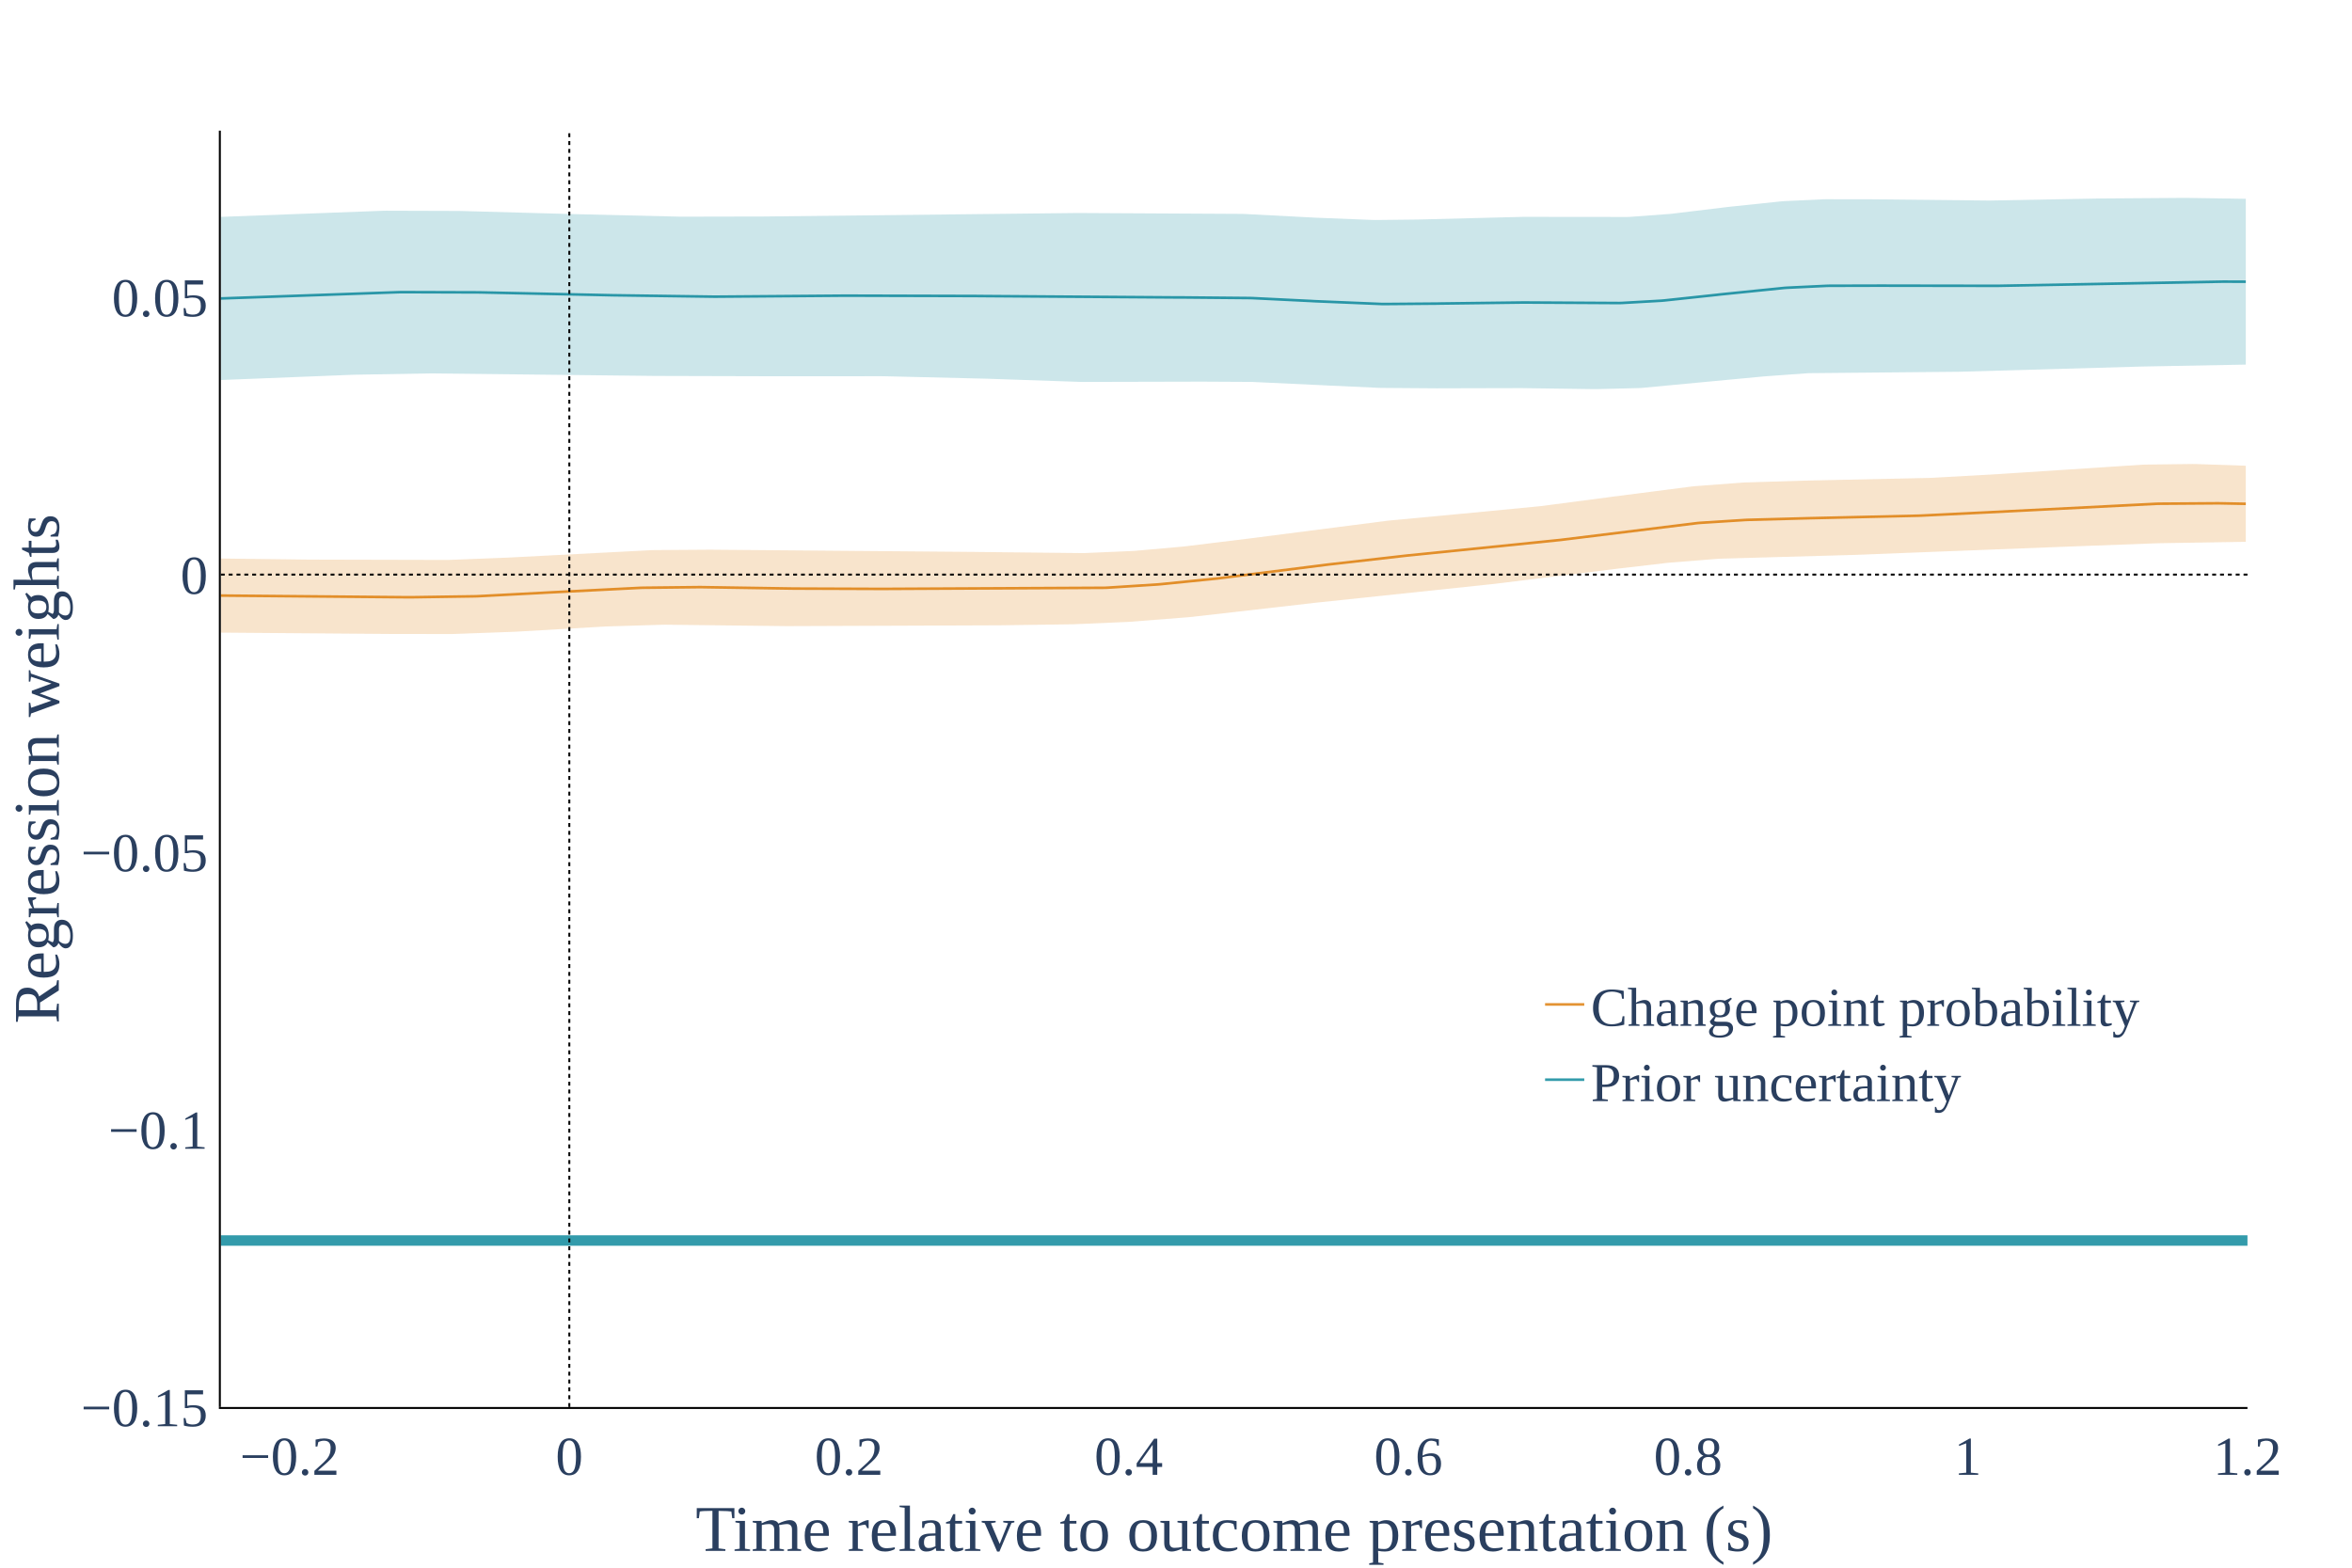
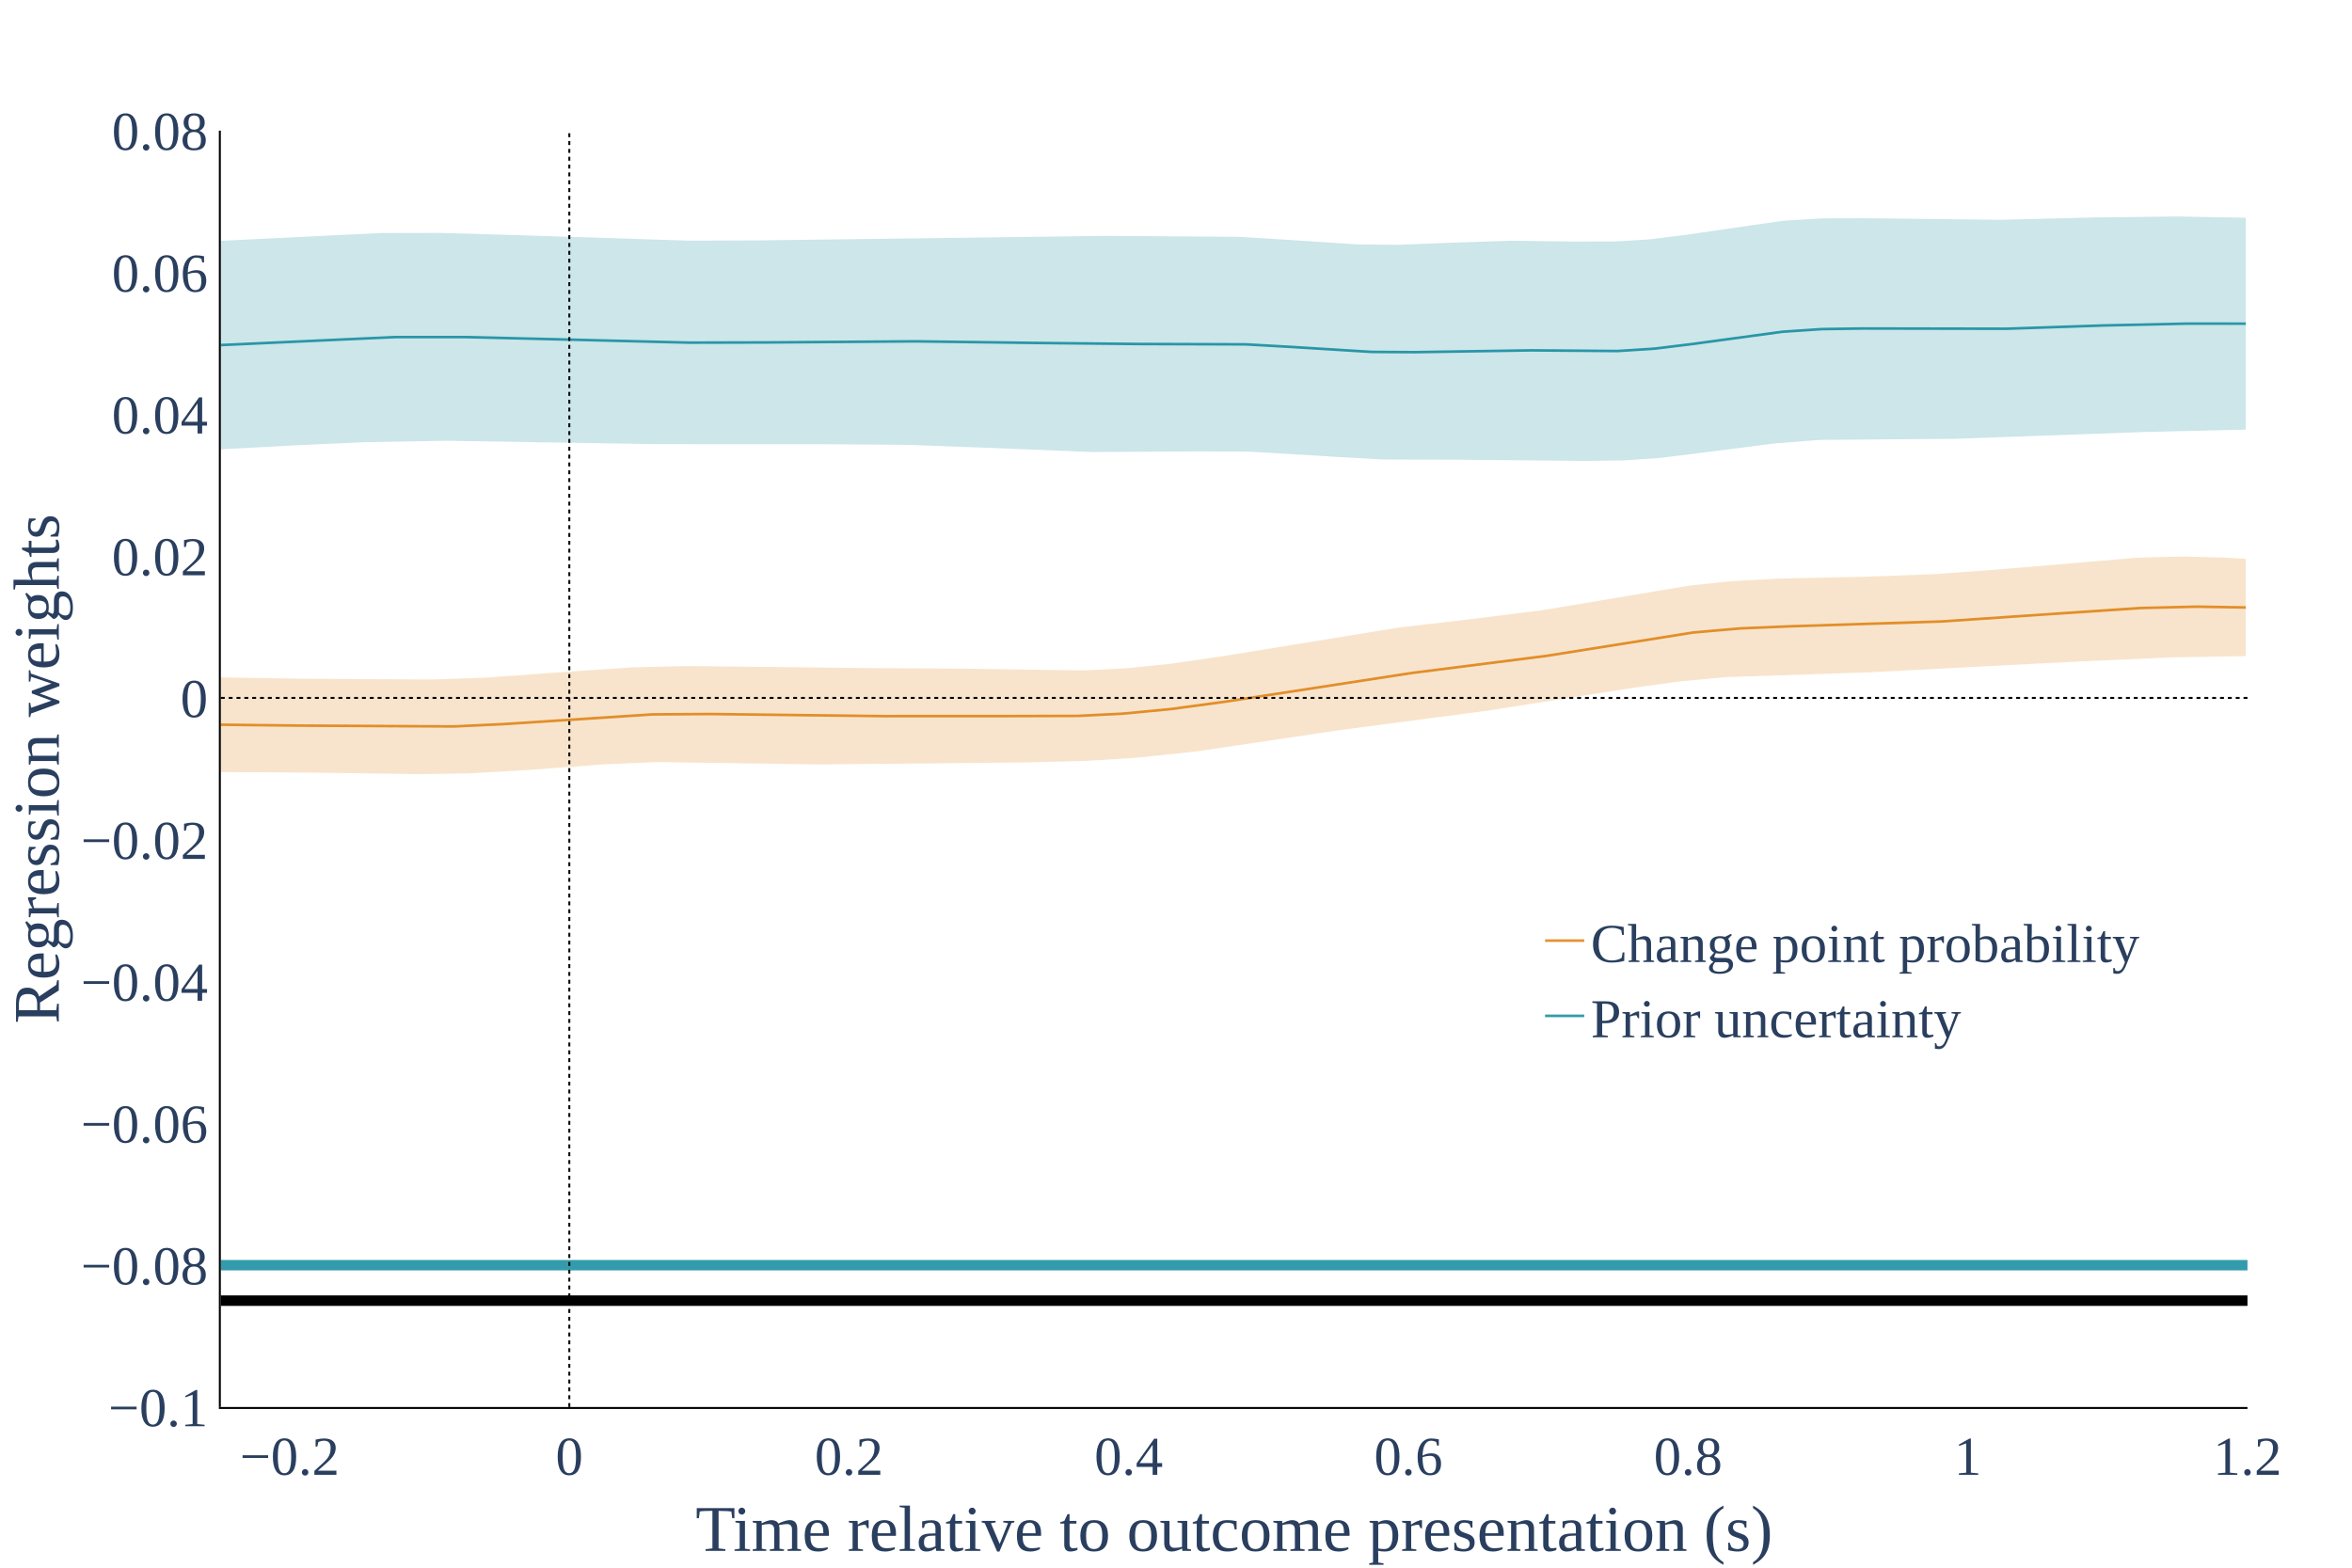
<svg xmlns="http://www.w3.org/2000/svg" class="main-svg" width="1800" height="1200" style="" viewBox="0 0 1800 1200">
  <rect x="0" y="0" width="1800" height="1200" style="fill: rgb(255, 255, 255); fill-opacity: 1;" />
-   <defs id="defs-859f9d">
+   <defs id="defs-0fb6aa">
    <g class="clips">
-       <clipPath id="clip859f9dxyplot" class="plotclip">
+       <clipPath id="clip0fb6aaxyplot" class="plotclip">
        <rect width="1551" height="977" />
      </clipPath>
-       <clipPath class="axesclip" id="clip859f9dx">
+       <clipPath class="axesclip" id="clip0fb6aax">
        <rect x="169" y="0" width="1551" height="1200" />
      </clipPath>
-       <clipPath class="axesclip" id="clip859f9dy">
+       <clipPath class="axesclip" id="clip0fb6aay">
        <rect x="0" y="100" width="1800" height="977" />
      </clipPath>
-       <clipPath class="axesclip" id="clip859f9dxy">
+       <clipPath class="axesclip" id="clip0fb6aaxy">
        <rect x="169" y="100" width="1551" height="977" />
      </clipPath>
    </g>
    <g class="gradients" />
    <g class="patterns" />
  </defs>
  <g class="bglayer">
    <rect class="bg" x="169" y="100" width="1551" height="977" style="fill: rgb(255, 255, 255); fill-opacity: 1; stroke-width: 0;" />
  </g>
  <g class="layer-below">
    <g class="imagelayer" />
    <g class="shapelayer" />
  </g>
  <g class="cartesianlayer">
    <g class="subplot xy">
      <g class="layer-subplot">
        <g class="shapelayer" />
        <g class="imagelayer" />
      </g>
      <g class="minor-gridlayer">
        <g class="x" />
        <g class="y" />
      </g>
      <g class="gridlayer">
        <g class="x">
          <path class="xgrid crisp" transform="translate(221.66,0)" d="M0,100v977" style="stroke: rgb(255, 255, 255); stroke-opacity: 1; stroke-width: 1px;" />
          <path class="xgrid crisp" transform="translate(649.75,0)" d="M0,100v977" style="stroke: rgb(255, 255, 255); stroke-opacity: 1; stroke-width: 1px;" />
          <path class="xgrid crisp" transform="translate(863.8,0)" d="M0,100v977" style="stroke: rgb(255, 255, 255); stroke-opacity: 1; stroke-width: 1px;" />
          <path class="xgrid crisp" transform="translate(1077.85,0)" d="M0,100v977" style="stroke: rgb(255, 255, 255); stroke-opacity: 1; stroke-width: 1px;" />
          <path class="xgrid crisp" transform="translate(1291.9,0)" d="M0,100v977" style="stroke: rgb(255, 255, 255); stroke-opacity: 1; stroke-width: 1px;" />
          <path class="xgrid crisp" transform="translate(1505.95,0)" d="M0,100v977" style="stroke: rgb(255, 255, 255); stroke-opacity: 1; stroke-width: 1px;" />
        </g>
        <g class="y">
-           <path class="ygrid crisp" transform="translate(0,864.61)" d="M169,0h1551" style="stroke: rgb(255, 255, 255); stroke-opacity: 1; stroke-width: 1px;" />
-           <path class="ygrid crisp" transform="translate(0,652.22)" d="M169,0h1551" style="stroke: rgb(255, 255, 255); stroke-opacity: 1; stroke-width: 1px;" />
-           <path class="ygrid crisp" transform="translate(0,227.43)" d="M169,0h1551" style="stroke: rgb(255, 255, 255); stroke-opacity: 1; stroke-width: 1px;" />
+           <path class="ygrid crisp" transform="translate(0,968.44)" d="M169,0h1551" style="stroke: rgb(255, 255, 255); stroke-opacity: 1; stroke-width: 1px;" />
+           <path class="ygrid crisp" transform="translate(0,859.89)" d="M169,0h1551" style="stroke: rgb(255, 255, 255); stroke-opacity: 1; stroke-width: 1px;" />
+           <path class="ygrid crisp" transform="translate(0,751.33)" d="M169,0h1551" style="stroke: rgb(255, 255, 255); stroke-opacity: 1; stroke-width: 1px;" />
+           <path class="ygrid crisp" transform="translate(0,642.78)" d="M169,0h1551" style="stroke: rgb(255, 255, 255); stroke-opacity: 1; stroke-width: 1px;" />
+           <path class="ygrid crisp" transform="translate(0,425.67)" d="M169,0h1551" style="stroke: rgb(255, 255, 255); stroke-opacity: 1; stroke-width: 1px;" />
+           <path class="ygrid crisp" transform="translate(0,317.11)" d="M169,0h1551" style="stroke: rgb(255, 255, 255); stroke-opacity: 1; stroke-width: 1px;" />
+           <path class="ygrid crisp" transform="translate(0,208.56)" d="M169,0h1551" style="stroke: rgb(255, 255, 255); stroke-opacity: 1; stroke-width: 1px;" />
        </g>
      </g>
      <g class="zerolinelayer">
        <path class="xzl zl crisp" transform="translate(435.71,0)" d="M0,100v977" style="stroke: rgb(255, 255, 255); stroke-opacity: 1; stroke-width: 2px;" />
-         <path class="yzl zl crisp" transform="translate(0,439.83)" d="M169,0h1551" style="stroke: rgb(255, 255, 255); stroke-opacity: 1; stroke-width: 2px;" />
+         <path class="yzl zl crisp" transform="translate(0,534.22)" d="M169,0h1551" style="stroke: rgb(255, 255, 255); stroke-opacity: 1; stroke-width: 2px;" />
      </g>
      <g class="layer-between">
        <g class="shapelayer" />
        <g class="imagelayer" />
      </g>
      <path class="xlines-below" />
      <path class="ylines-below" />
      <g class="overlines-below" />
      <g class="xaxislayer-below" />
      <g class="yaxislayer-below" />
      <g class="overaxes-below" />
      <g class="overplot">
-         <g class="xy" transform="translate(169,100)" clip-path="url(#clip859f9dxyplot)">
+         <g class="xy" transform="translate(169,100)" clip-path="url(#clip0fb6aaxyplot)">
          <g class="scatterlayer mlayer">
-             <g class="trace scatter trace1a4d13" style="stroke-miterlimit: 2; opacity: 1;">
-               <g class="fills" />
-               <g class="errorbars" />
-               <g class="lines">
-                 <path class="js-line" d="M0,355.88L143.41,357.17L145.55,357.17L194.78,356.44L196.93,356.36L246.16,353.79L248.3,353.66L321.07,349.96L323.21,349.9L366.02,349.43L368.16,349.44L436.66,350.5L438.8,350.53L507.3,350.78L509.44,350.76L676.4,349.93L678.54,349.84L717.06,347.36L719.21,347.18L762.01,342.86L764.16,342.62L845.49,332.37L847.63,332.1L907.57,325.27L909.71,325.06L1025.3,313.3L1027.44,313.03L1130.18,300.38L1132.32,300.2L1166.57,298.02L1168.71,297.92L1217.94,296.6L1220.08,296.56L1299.28,294.74L1301.42,294.66L1363.49,291.63L1365.63,291.5L1481.22,285.63L1483.36,285.57L1528.31,285.25L1530.45,285.28L1549.72,285.65" style="vector-effect: none; fill: none; stroke: rgb(220, 120, 0); stroke-opacity: 0.8; stroke-width: 2px; opacity: 1;" />
-               </g>
-               <g class="points" />
-               <g class="text" />
-             </g>
-             <g class="trace scatter traceaeec5a" style="stroke-miterlimit: 2; opacity: 1;">
+             <g class="trace scatter traceb5168b" style="stroke-miterlimit: 2; opacity: 1;">
+               <g class="fills" />
+               <g class="errorbars" />
+               <g class="lines">
+                 <path class="js-line" d="M0,454.73L59.93,455.41L62.07,455.42L177.66,456.05L179.8,455.99L216.19,454.28L218.33,454.14L329.64,446.89L331.78,446.83L374.59,446.56L376.73,446.58L509.44,448.2L511.58,448.18L592.92,448.15L595.06,448.17L654.99,447.99L657.13,447.93L689.24,446.33L691.38,446.17L725.63,442.9L727.77,442.65L768.44,437.15L770.58,436.83L911.85,415.08L913.99,414.81L1014.59,402.03L1016.73,401.7L1125.9,384.3L1128.04,384.05L1162.29,381.06L1164.43,380.93L1202.96,379.34L1205.1,379.29L1316.4,375.73L1318.54,375.61L1378.48,371.51L1380.62,371.35L1468.38,365.47L1470.52,365.38L1511.19,364.4L1513.33,364.39L1549.72,365" style="vector-effect: none; fill: none; stroke: rgb(220, 120, 0); stroke-opacity: 0.8; stroke-width: 2px; opacity: 1;" />
+               </g>
+               <g class="points" />
+               <g class="text" />
+             </g>
+             <g class="trace scatter traceba85e9" style="stroke-miterlimit: 2; opacity: 1;">
              <g class="fills">
                <g>
-                   <path class="js-fill" d="M0,327.52L66.36,328.34L68.5,328.36L173.38,328.61L175.52,328.56L220.47,326.79L222.61,326.67L329.64,321.12L331.78,321.07L374.59,320.77L376.73,320.79L577.93,322.48L580.07,322.52L659.27,323.37L661.41,323.33L697.8,321.75L699.94,321.61L736.33,318.38L738.47,318.15L787.7,312.12L789.84,311.84L892.58,298.62L894.73,298.39L948.24,293.37L950.38,293.18L1008.17,287.62L1010.31,287.38L1061.68,280.67L1063.82,280.36L1125.9,272.37L1128.04,272.15L1164.43,269.42L1166.57,269.31L1211.52,267.91L1213.66,267.87L1307.84,265.82L1309.98,265.73L1361.35,262.84L1363.49,262.69L1470.52,255.7L1472.66,255.63L1509.05,255.17L1511.19,255.19L1547.58,256.43L1549.72,256.54L1549.72,314.76L1547.58,314.77L1483.36,315.81L1481.22,315.87L1402.02,318.84L1399.88,318.93L1247.91,324.83L1245.77,324.87L1147.3,327.66L1145.16,327.79L1108.77,330.68L1106.63,330.9L1068.11,335.39L1065.96,335.67L973.92,347.02L971.78,347.24L836.93,361.46L834.79,361.73L742.75,372.24L740.61,372.44L695.66,375.95L693.52,376.08L652.85,377.83L650.71,377.88L597.2,378.63L595.06,378.65L432.38,379.28L430.24,379.24L340.34,378.19L338.2,378.21L295.39,379.52L293.25,379.62L226.89,383.47L224.75,383.59L177.66,385.3L175.52,385.33L128.43,385.26L126.29,385.24L4.28,384.27L2.14,384.26L0,384.24Z" style="fill: rgb(220, 120, 0); fill-opacity: 0.2; stroke-width: 0;" />
+                   <path class="js-fill" d="M0,418.5L62.07,419.5L64.21,419.52L160.54,420.15L162.68,420.12L203.35,418.65L205.49,418.52L250.44,415.26L252.58,415.08L314.65,410.87L316.79,410.78L355.32,409.86L357.46,409.85L406.69,410.36L408.83,410.41L498.73,411.42L500.87,411.42L567.23,411.81L569.37,411.86L659.27,413.2L661.41,413.14L691.38,411.64L693.52,411.47L725.63,408.21L727.77,407.94L766.3,402.36L768.44,402.02L901.15,380.42L903.29,380.14L954.66,374.15L956.8,373.91L1010.31,367.21L1012.45,366.89L1055.26,359.79L1057.4,359.4L1121.62,348.59L1123.76,348.31L1153.72,345.07L1155.87,344.89L1192.25,342.88L1194.39,342.8L1260.75,341.36L1262.89,341.31L1312.12,339.43L1314.26,339.31L1365.63,335.47L1367.77,335.27L1466.24,326.94L1468.38,326.83L1500.48,326L1502.62,326L1534.73,326.88L1536.87,327L1549.72,327.8L1549.72,402.2L1494.06,403.18L1491.92,403.25L1423.43,406.24L1421.29,406.35L1260.75,414.68L1258.61,414.75L1153.72,418.23L1151.58,418.37L1117.34,421.51L1115.2,421.76L1080.95,426.49L1078.81,426.83L967.5,444.25L965.36,444.52L856.2,458.88L854.06,459.21L747.03,475.11L744.89,475.38L702.08,479.86L699.94,480.04L663.55,482.35L661.41,482.44L616.46,483.6L614.32,483.63L458.07,485.13L455.92,485.1L333.92,483.36L331.78,483.41L295.39,484.94L293.25,485.07L237.59,489.2L235.45,489.36L190.5,491.97L188.36,492.04L151.97,492.53L149.83,492.52L66.36,491.38L64.21,491.36L0,490.97Z" style="fill: rgb(220, 120, 0); fill-opacity: 0.2; stroke-width: 0;" />
                </g>
              </g>
              <g class="errorbars" />
              <g class="lines">
-                 <path class="js-line" d="M0,327.52L66.36,328.34L68.5,328.36L173.38,328.61L175.52,328.56L220.47,326.79L222.61,326.67L329.64,321.12L331.78,321.07L374.59,320.77L376.73,320.79L577.93,322.48L580.07,322.52L659.27,323.37L661.41,323.33L697.8,321.75L699.94,321.61L736.33,318.38L738.47,318.15L787.7,312.12L789.84,311.84L892.58,298.62L894.73,298.39L948.24,293.37L950.38,293.18L1008.17,287.62L1010.31,287.38L1061.68,280.67L1063.82,280.36L1125.9,272.37L1128.04,272.15L1164.43,269.42L1166.57,269.31L1211.52,267.91L1213.66,267.87L1307.84,265.82L1309.98,265.73L1361.35,262.84L1363.49,262.69L1470.52,255.7L1472.66,255.63L1509.05,255.17L1511.19,255.19L1547.58,256.43L1549.72,256.54L1549.72,314.76L1547.58,314.77L1483.36,315.81L1481.22,315.87L1402.02,318.84L1399.88,318.93L1247.91,324.83L1245.77,324.87L1147.3,327.66L1145.16,327.79L1108.77,330.68L1106.63,330.9L1068.11,335.39L1065.96,335.67L973.92,347.02L971.78,347.24L836.93,361.46L834.79,361.73L742.75,372.24L740.61,372.44L695.66,375.95L693.52,376.08L652.85,377.83L650.71,377.88L597.2,378.63L595.06,378.65L432.38,379.28L430.24,379.24L340.34,378.19L338.2,378.21L295.39,379.52L293.25,379.62L226.89,383.47L224.75,383.59L177.66,385.3L175.52,385.33L128.43,385.26L126.29,385.24L4.28,384.27L2.14,384.26L0,384.24" style="vector-effect: none; fill: none; stroke: rgb(255, 255, 255); stroke-opacity: 0; stroke-width: 2px; opacity: 1;" />
-               </g>
-               <g class="points" />
-               <g class="text" />
-             </g>
-             <g class="trace scatter trace7f22e9" style="stroke-miterlimit: 2; opacity: 1;">
-               <g class="fills" />
-               <g class="errorbars" />
-               <g class="lines">
-                 <path class="js-line" d="M0,128.45L136.99,123.64L139.13,123.62L196.93,123.8L199.07,123.83L297.53,125.95L299.67,126L376.73,127.07L378.87,127.08L475.19,126.33L477.33,126.31L577.93,126.57L580.07,126.6L732.05,127.67L734.19,127.65L787.7,128.14L789.84,128.21L834.79,130.42L836.93,130.55L888.3,132.69L890.44,132.72L931.11,132.39L933.25,132.34L997.47,131.54L999.61,131.56L1070.25,131.96L1072.39,131.89L1102.35,130.18L1104.49,130L1145.16,125.65L1147.3,125.39L1196.53,120.39L1198.68,120.24L1228.64,118.81L1230.78,118.75L1273.59,118.64L1275.73,118.67L1359.21,118.79L1361.35,118.76L1532.59,115.57L1534.73,115.58L1549.72,115.64" style="vector-effect: none; fill: none; stroke: rgb(0, 130, 150); stroke-opacity: 0.8; stroke-width: 2px; opacity: 1;" />
-               </g>
-               <g class="points" />
-               <g class="text" />
-             </g>
-             <g class="trace scatter traced0d5b3" style="stroke-miterlimit: 2; opacity: 1;">
+                 <path class="js-line" d="M0,418.5L62.07,419.5L64.21,419.52L160.54,420.15L162.68,420.12L203.35,418.65L205.49,418.52L250.44,415.26L252.58,415.08L314.65,410.87L316.79,410.78L355.32,409.86L357.46,409.85L406.69,410.36L408.83,410.41L498.73,411.42L500.87,411.42L567.23,411.81L569.37,411.86L659.27,413.2L661.41,413.14L691.38,411.64L693.52,411.47L725.63,408.21L727.77,407.94L766.3,402.36L768.44,402.02L901.15,380.42L903.29,380.14L954.66,374.15L956.8,373.91L1010.31,367.21L1012.45,366.89L1055.26,359.79L1057.4,359.4L1121.62,348.59L1123.76,348.31L1153.72,345.07L1155.87,344.89L1192.25,342.88L1194.39,342.8L1260.75,341.36L1262.89,341.31L1312.12,339.43L1314.26,339.31L1365.63,335.47L1367.77,335.27L1466.24,326.94L1468.38,326.83L1500.48,326L1502.62,326L1534.73,326.88L1536.87,327L1549.72,327.8L1549.72,402.2L1494.06,403.18L1491.92,403.25L1423.43,406.24L1421.29,406.35L1260.75,414.68L1258.61,414.75L1153.72,418.23L1151.58,418.37L1117.34,421.51L1115.2,421.76L1080.95,426.49L1078.81,426.83L967.5,444.25L965.36,444.52L856.2,458.88L854.06,459.21L747.03,475.11L744.89,475.38L702.08,479.86L699.94,480.04L663.55,482.35L661.41,482.44L616.46,483.6L614.32,483.63L458.07,485.13L455.92,485.1L333.92,483.36L331.78,483.41L295.39,484.94L293.25,485.07L237.59,489.2L235.45,489.36L190.5,491.97L188.36,492.04L151.97,492.53L149.83,492.52L66.36,491.38L64.21,491.36L0,490.97" style="vector-effect: none; fill: none; stroke: rgb(255, 255, 255); stroke-opacity: 0; stroke-width: 2px; opacity: 1;" />
+               </g>
+               <g class="points" />
+               <g class="text" />
+             </g>
+             <g class="trace scatter traceb78d13" style="stroke-miterlimit: 2; opacity: 1;">
+               <g class="fills" />
+               <g class="errorbars" />
+               <g class="lines">
+                 <path class="js-line" d="M0,164.13L132.71,158.05L134.85,158.02L186.22,158.02L188.36,158.05L261.14,159.82L263.28,159.88L357.46,162.25L359.6,162.27L419.54,162.11L421.68,162.09L530.84,161.29L532.98,161.3L618.6,162.43L620.74,162.48L706.36,163.35L708.5,163.33L783.42,163.58L785.56,163.65L821.95,165.71L824.09,165.86L879.74,169.32L881.88,169.38L913.99,169.57L916.13,169.53L1003.89,168.17L1006.03,168.21L1068.11,168.69L1070.25,168.61L1095.93,166.97L1098.07,166.77L1128.04,163.09L1130.18,162.78L1194.39,154.04L1196.53,153.84L1224.36,151.97L1226.5,151.89L1256.47,151.44L1258.61,151.45L1365.63,151.64L1367.77,151.59L1438.41,149.21L1440.55,149.13L1504.77,147.72L1506.91,147.71L1549.72,147.76" style="vector-effect: none; fill: none; stroke: rgb(0, 130, 150); stroke-opacity: 0.8; stroke-width: 2px; opacity: 1;" />
+               </g>
+               <g class="points" />
+               <g class="text" />
+             </g>
+             <g class="trace scatter trace83f196" style="stroke-miterlimit: 2; opacity: 1;">
              <g class="fills">
                <g>
-                   <path class="js-fill" d="M0,66.01L124.15,61.33L126.29,61.3L181.94,61.47L184.08,61.51L265.42,63.76L267.56,63.83L351.04,65.83L353.18,65.85L415.26,65.72L417.4,65.7L654.99,63.05L657.13,63.05L781.28,63.72L783.42,63.79L834.79,66.46L836.93,66.59L881.88,68.38L884.02,68.41L916.13,68.04L918.27,67.98L997.47,65.97L999.61,65.99L1076.67,66.07L1078.81,65.98L1108.77,63.77L1110.91,63.55L1151.58,58.64L1153.72,58.37L1194.39,54.11L1196.53,53.95L1226.5,52.55L1228.64,52.51L1265.03,52.57L1267.17,52.6L1352.79,53.5L1354.93,53.48L1436.27,51.97L1438.41,51.93L1502.62,51.47L1504.77,51.48L1549.72,52.18L1549.72,179.09L1470.52,180.56L1468.38,180.62L1329.25,184.59L1327.1,184.6L1215.8,185.64L1213.66,185.75L1181.55,188.08L1179.41,188.27L1087.37,196.94L1085.23,197.05L1053.12,197.86L1050.98,197.86L997.47,197.11L995.33,197.08L933.25,197.23L931.11,197.25L888.3,196.93L886.16,196.87L845.49,195L843.35,194.88L789.84,192.38L787.7,192.33L749.17,192.12L747.03,192.14L659.27,192.35L657.13,192.3L588.64,189.96L586.49,189.88L507.3,187.99L505.16,187.97L430.24,188.01L428.1,188.02L331.78,187.76L329.64,187.73L160.54,185.84L158.4,185.86L102.74,186.83L100.6,186.89L0,190.89Z" style="fill: rgb(0, 130, 150); fill-opacity: 0.2; stroke-width: 0;" />
+                   <path class="js-fill" d="M0,84.35L122.01,78.4L124.15,78.37L166.96,78.28L169.1,78.31L235.45,80.26L237.59,80.35L357.46,84.2L359.6,84.22L413.11,84.01L415.26,83.98L676.4,80.56L678.54,80.56L777,81.25L779.14,81.33L819.81,83.78L821.95,83.94L869.04,87.01L871.18,87.09L899.01,87.4L901.15,87.37L937.54,85.96L939.68,85.85L986.77,84.3L988.91,84.29L1029.58,84.84L1031.72,84.88L1065.96,84.86L1068.11,84.79L1091.65,83.35L1093.79,83.15L1119.48,80.02L1121.62,79.71L1194.39,69.14L1196.53,68.94L1224.36,67.21L1226.5,67.15L1256.47,67.01L1258.61,67.05L1361.35,68.25L1363.49,68.22L1431.99,66.51L1434.13,66.46L1496.2,65.72L1498.34,65.73L1549.72,66.68L1549.72,228.84L1472.66,230.64L1470.52,230.72L1327.1,235.88L1324.96,235.9L1224.36,236.72L1222.22,236.83L1190.11,239.37L1187.97,239.6L1151.58,244.23L1149.44,244.53L1102.35,250.41L1100.21,250.61L1074.53,252.35L1072.39,252.43L1044.56,252.8L1042.42,252.78L946.1,251.87L943.96,251.9L890.44,251.71L888.3,251.64L849.78,249.47L847.63,249.32L787.7,245.75L785.56,245.69L747.03,245.51L744.89,245.54L667.83,245.99L665.69,245.95L605.76,243.53L603.62,243.42L526.56,240.55L524.42,240.5L460.21,240.03L458.07,240.04L336.06,240L333.92,239.96L173.38,237.4L171.24,237.41L111.31,238.43L109.17,238.5L53.51,241.05L51.37,241.17L0,243.92Z" style="fill: rgb(0, 130, 150); fill-opacity: 0.2; stroke-width: 0;" />
                </g>
              </g>
              <g class="errorbars" />
              <g class="lines">
-                 <path class="js-line" d="M0,66.01L124.15,61.33L126.29,61.3L181.94,61.47L184.08,61.51L265.42,63.76L267.56,63.83L351.04,65.83L353.18,65.85L415.26,65.72L417.4,65.7L654.99,63.05L657.13,63.05L781.28,63.72L783.42,63.79L834.79,66.46L836.93,66.59L881.88,68.38L884.02,68.41L916.13,68.04L918.27,67.98L997.47,65.97L999.61,65.99L1076.67,66.07L1078.81,65.98L1108.77,63.77L1110.91,63.55L1151.58,58.64L1153.72,58.37L1194.39,54.11L1196.53,53.95L1226.5,52.55L1228.64,52.51L1265.03,52.57L1267.17,52.6L1352.79,53.5L1354.93,53.48L1436.27,51.97L1438.41,51.93L1502.62,51.47L1504.77,51.48L1549.72,52.18L1549.72,179.09L1470.52,180.56L1468.38,180.62L1329.25,184.59L1327.1,184.6L1215.8,185.64L1213.66,185.75L1181.55,188.08L1179.41,188.27L1087.37,196.94L1085.23,197.05L1053.12,197.86L1050.98,197.86L997.47,197.11L995.33,197.08L933.25,197.23L931.11,197.25L888.3,196.93L886.16,196.87L845.49,195L843.35,194.88L789.84,192.38L787.7,192.33L749.17,192.12L747.03,192.14L659.27,192.35L657.13,192.3L588.64,189.96L586.49,189.88L507.3,187.99L505.16,187.97L430.24,188.01L428.1,188.02L331.78,187.76L329.64,187.73L160.54,185.84L158.4,185.86L102.74,186.83L100.6,186.89L0,190.89" style="vector-effect: none; fill: none; stroke: rgb(255, 255, 255); stroke-opacity: 0; stroke-width: 2px; opacity: 1;" />
-               </g>
-               <g class="points" />
-               <g class="text" />
-             </g>
-             <g class="trace scatter trace1b9c97" style="stroke-miterlimit: 2; opacity: 1;">
-               <g class="fills" />
-               <g class="errorbars" />
-               <g class="lines">
-                 <path class="js-line" d="M0,849.57L1551,849.57" style="vector-effect: none; fill: none; stroke: rgb(0, 130, 150); stroke-opacity: 0.8; stroke-width: 8px; opacity: 1;" />
+                 <path class="js-line" d="M0,84.35L122.01,78.4L124.15,78.37L166.96,78.28L169.1,78.31L235.45,80.26L237.59,80.35L357.46,84.2L359.6,84.22L413.11,84.01L415.26,83.98L676.4,80.56L678.54,80.56L777,81.25L779.14,81.33L819.81,83.78L821.95,83.94L869.04,87.01L871.18,87.09L899.01,87.4L901.15,87.37L937.54,85.96L939.68,85.85L986.77,84.3L988.91,84.29L1029.58,84.84L1031.72,84.88L1065.96,84.86L1068.11,84.79L1091.65,83.35L1093.79,83.15L1119.48,80.02L1121.62,79.71L1194.39,69.14L1196.53,68.94L1224.36,67.21L1226.5,67.15L1256.47,67.01L1258.61,67.05L1361.35,68.25L1363.49,68.22L1431.99,66.51L1434.13,66.46L1496.2,65.72L1498.34,65.73L1549.72,66.68L1549.72,228.84L1472.66,230.64L1470.52,230.72L1327.1,235.88L1324.96,235.9L1224.36,236.72L1222.22,236.83L1190.11,239.37L1187.97,239.6L1151.58,244.23L1149.44,244.53L1102.35,250.41L1100.21,250.61L1074.53,252.35L1072.39,252.43L1044.56,252.8L1042.42,252.78L946.1,251.87L943.96,251.9L890.44,251.71L888.3,251.64L849.78,249.47L847.63,249.32L787.7,245.75L785.56,245.69L747.03,245.51L744.89,245.54L667.83,245.99L665.69,245.95L605.76,243.53L603.62,243.42L526.56,240.55L524.42,240.5L460.21,240.03L458.07,240.04L336.06,240L333.92,239.96L173.38,237.4L171.24,237.41L111.31,238.43L109.17,238.5L53.51,241.05L51.37,241.17L0,243.92" style="vector-effect: none; fill: none; stroke: rgb(255, 255, 255); stroke-opacity: 0; stroke-width: 2px; opacity: 1;" />
+               </g>
+               <g class="points" />
+               <g class="text" />
+             </g>
+             <g class="trace scatter trace017d73" style="stroke-miterlimit: 2; opacity: 1;">
+               <g class="fills" />
+               <g class="errorbars" />
+               <g class="lines">
+                 <path class="js-line" d="M0,868.44L1551,868.44" style="vector-effect: none; fill: none; stroke: rgb(0, 130, 150); stroke-opacity: 0.8; stroke-width: 8px; opacity: 1;" />
+               </g>
+               <g class="points" />
+               <g class="text" />
+             </g>
+             <g class="trace scatter traced1b4b1" style="stroke-miterlimit: 2; opacity: 1;">
+               <g class="fills" />
+               <g class="errorbars" />
+               <g class="lines">
+                 <path class="js-line" d="M0,895.58L1551,895.58" style="vector-effect: none; fill: none; stroke: rgb(0, 0, 0); stroke-opacity: 1; stroke-width: 8px; opacity: 1;" />
              </g>
              <g class="points" />
              <g class="text" />
            </g>
          </g>
        </g>
      </g>
      <path class="xlines-above crisp" d="M167.5,1077.75H1720" style="fill: none; stroke-width: 1.5px; stroke: rgb(0, 0, 0); stroke-opacity: 1;" />
      <path class="ylines-above crisp" d="M168.25,100V1077" style="fill: none; stroke-width: 1.5px; stroke: rgb(0, 0, 0); stroke-opacity: 1;" />
      <g class="overlines-above" />
      <g class="xaxislayer-above">
        <g class="xtick">
          <text text-anchor="middle" x="0" y="1128.9" transform="translate(221.66,0)" style="font-family: 'Times New Roman'; font-size: 42px; fill: rgb(42, 63, 95); fill-opacity: 1; white-space: pre; opacity: 1;">−0.2</text>
        </g>
        <g class="xtick">
          <text text-anchor="middle" x="0" y="1128.9" style="font-family: 'Times New Roman'; font-size: 42px; fill: rgb(42, 63, 95); fill-opacity: 1; white-space: pre; opacity: 1;" transform="translate(435.71,0)">0</text>
        </g>
        <g class="xtick">
          <text text-anchor="middle" x="0" y="1128.9" style="font-family: 'Times New Roman'; font-size: 42px; fill: rgb(42, 63, 95); fill-opacity: 1; white-space: pre; opacity: 1;" transform="translate(649.75,0)">0.2</text>
        </g>
        <g class="xtick">
          <text text-anchor="middle" x="0" y="1128.9" style="font-family: 'Times New Roman'; font-size: 42px; fill: rgb(42, 63, 95); fill-opacity: 1; white-space: pre; opacity: 1;" transform="translate(863.8,0)">0.4</text>
        </g>
        <g class="xtick">
          <text text-anchor="middle" x="0" y="1128.9" style="font-family: 'Times New Roman'; font-size: 42px; fill: rgb(42, 63, 95); fill-opacity: 1; white-space: pre; opacity: 1;" transform="translate(1077.85,0)">0.6</text>
        </g>
        <g class="xtick">
          <text text-anchor="middle" x="0" y="1128.9" style="font-family: 'Times New Roman'; font-size: 42px; fill: rgb(42, 63, 95); fill-opacity: 1; white-space: pre; opacity: 1;" transform="translate(1291.9,0)">0.8</text>
        </g>
        <g class="xtick">
          <text text-anchor="middle" x="0" y="1128.9" style="font-family: 'Times New Roman'; font-size: 42px; fill: rgb(42, 63, 95); fill-opacity: 1; white-space: pre; opacity: 1;" transform="translate(1505.95,0)">1</text>
        </g>
        <g class="xtick">
          <text text-anchor="middle" x="0" y="1128.9" style="font-family: 'Times New Roman'; font-size: 42px; fill: rgb(42, 63, 95); fill-opacity: 1; white-space: pre; opacity: 1;" transform="translate(1720,0)">1.2</text>
        </g>
      </g>
      <g class="yaxislayer-above">
        <g class="ytick">
-           <text text-anchor="end" x="159.1" y="14.7" transform="translate(0,1077)" style="font-family: 'Times New Roman'; font-size: 42px; fill: rgb(42, 63, 95); fill-opacity: 1; white-space: pre; opacity: 1;">−0.15</text>
-         </g>
-         <g class="ytick">
-           <text text-anchor="end" x="159.1" y="14.7" style="font-family: 'Times New Roman'; font-size: 42px; fill: rgb(42, 63, 95); fill-opacity: 1; white-space: pre; opacity: 1;" transform="translate(0,864.61)">−0.1</text>
-         </g>
-         <g class="ytick">
-           <text text-anchor="end" x="159.1" y="14.7" style="font-family: 'Times New Roman'; font-size: 42px; fill: rgb(42, 63, 95); fill-opacity: 1; white-space: pre; opacity: 1;" transform="translate(0,652.22)">−0.05</text>
-         </g>
-         <g class="ytick">
-           <text text-anchor="end" x="159.1" y="14.7" style="font-family: 'Times New Roman'; font-size: 42px; fill: rgb(42, 63, 95); fill-opacity: 1; white-space: pre; opacity: 1;" transform="translate(0,439.83)">0</text>
-         </g>
-         <g class="ytick">
-           <text text-anchor="end" x="159.1" y="14.7" style="font-family: 'Times New Roman'; font-size: 42px; fill: rgb(42, 63, 95); fill-opacity: 1; white-space: pre; opacity: 1;" transform="translate(0,227.43)">0.05</text>
+           <text text-anchor="end" x="159.1" y="14.7" transform="translate(0,1077)" style="font-family: 'Times New Roman'; font-size: 42px; fill: rgb(42, 63, 95); fill-opacity: 1; white-space: pre; opacity: 1;">−0.1</text>
+         </g>
+         <g class="ytick">
+           <text text-anchor="end" x="159.1" y="14.7" style="font-family: 'Times New Roman'; font-size: 42px; fill: rgb(42, 63, 95); fill-opacity: 1; white-space: pre; opacity: 1;" transform="translate(0,968.44)">−0.08</text>
+         </g>
+         <g class="ytick">
+           <text text-anchor="end" x="159.1" y="14.7" style="font-family: 'Times New Roman'; font-size: 42px; fill: rgb(42, 63, 95); fill-opacity: 1; white-space: pre; opacity: 1;" transform="translate(0,859.89)">−0.06</text>
+         </g>
+         <g class="ytick">
+           <text text-anchor="end" x="159.1" y="14.7" style="font-family: 'Times New Roman'; font-size: 42px; fill: rgb(42, 63, 95); fill-opacity: 1; white-space: pre; opacity: 1;" transform="translate(0,751.33)">−0.04</text>
+         </g>
+         <g class="ytick">
+           <text text-anchor="end" x="159.1" y="14.7" style="font-family: 'Times New Roman'; font-size: 42px; fill: rgb(42, 63, 95); fill-opacity: 1; white-space: pre; opacity: 1;" transform="translate(0,642.78)">−0.02</text>
+         </g>
+         <g class="ytick">
+           <text text-anchor="end" x="159.1" y="14.7" style="font-family: 'Times New Roman'; font-size: 42px; fill: rgb(42, 63, 95); fill-opacity: 1; white-space: pre; opacity: 1;" transform="translate(0,534.22)">0</text>
+         </g>
+         <g class="ytick">
+           <text text-anchor="end" x="159.1" y="14.7" style="font-family: 'Times New Roman'; font-size: 42px; fill: rgb(42, 63, 95); fill-opacity: 1; white-space: pre; opacity: 1;" transform="translate(0,425.67)">0.02</text>
+         </g>
+         <g class="ytick">
+           <text text-anchor="end" x="159.1" y="14.7" style="font-family: 'Times New Roman'; font-size: 42px; fill: rgb(42, 63, 95); fill-opacity: 1; white-space: pre; opacity: 1;" transform="translate(0,317.11)">0.04</text>
+         </g>
+         <g class="ytick">
+           <text text-anchor="end" x="159.1" y="14.7" style="font-family: 'Times New Roman'; font-size: 42px; fill: rgb(42, 63, 95); fill-opacity: 1; white-space: pre; opacity: 1;" transform="translate(0,208.56)">0.06</text>
+         </g>
+         <g class="ytick">
+           <text text-anchor="end" x="159.1" y="14.7" style="font-family: 'Times New Roman'; font-size: 42px; fill: rgb(42, 63, 95); fill-opacity: 1; white-space: pre; opacity: 1;" transform="translate(0,100)">0.08</text>
        </g>
      </g>
      <g class="overaxes-above" />
    </g>
  </g>
  <g class="polarlayer" />
  <g class="smithlayer" />
  <g class="ternarylayer" />
  <g class="geolayer" />
  <g class="funnelarealayer" />
  <g class="pielayer" />
  <g class="iciclelayer" />
  <g class="treemaplayer" />
  <g class="sunburstlayer" />
  <g class="glimages" />
-   <defs id="topdefs-859f9d">
+   <defs id="topdefs-0fb6aa">
    <g class="clips" />
-     <clipPath id="legend859f9d">
+     <clipPath id="legend0fb6aa">
      <rect width="465" height="126" x="0" y="0" />
    </clipPath>
  </defs>
  <g class="layer-above">
    <g class="imagelayer" />
    <g class="shapelayer">
-       <g class="shape-group" data-index="0" clip-path="url(#clip859f9dx)">
+       <g class="shape-group" data-index="0" clip-path="url(#clip0fb6aax)">
        <path data-index="0" fill-rule="evenodd" d="M435.71,1077L435.71,100" style="opacity: 1; stroke: rgb(0, 0, 0); stroke-opacity: 1; fill: rgb(0, 0, 0); fill-opacity: 0; stroke-dasharray: 3px, 3px; stroke-width: 1.5px;" />
      </g>
-       <g class="shape-group" data-index="1" clip-path="url(#clip859f9dy)">
-         <path data-index="1" fill-rule="evenodd" d="M169,439.83L1720,439.83" style="opacity: 1; stroke: rgb(0, 0, 0); stroke-opacity: 1; fill: rgb(0, 0, 0); fill-opacity: 0; stroke-dasharray: 3px, 3px; stroke-width: 1.5px;" />
+       <g class="shape-group" data-index="1" clip-path="url(#clip0fb6aay)">
+         <path data-index="1" fill-rule="evenodd" d="M169,534.22L1720,534.22" style="opacity: 1; stroke: rgb(0, 0, 0); stroke-opacity: 1; fill: rgb(0, 0, 0); fill-opacity: 0; stroke-dasharray: 3px, 3px; stroke-width: 1.5px;" />
      </g>
    </g>
  </g>
  <g class="infolayer">
-     <g class="legend" pointer-events="all" transform="translate(1177.45,735.05)">
+     <g class="legend" pointer-events="all" transform="translate(1177.45,686.2)">
      <rect class="bg" shape-rendering="crispEdges" width="465" height="126" x="0" y="0" style="stroke: rgb(68, 68, 68); stroke-opacity: 1; fill: rgb(255, 255, 255); fill-opacity: 0.7; stroke-width: 0px;" />
-       <g class="scrollbox" transform="" clip-path="url(#legend859f9d)">
+       <g class="scrollbox" transform="" clip-path="url(#legend0fb6aa)">
        <g class="groups">
          <g class="traces" transform="translate(0,33.8)" style="opacity: 1;">
            <text class="legendtext" text-anchor="start" x="40" y="16.38" style="font-family: 'Times New Roman'; font-size: 42px; fill: rgb(42, 63, 95); fill-opacity: 1; white-space: pre;">Change point probability</text>
            <g class="layers" style="opacity: 1;">
              <g class="legendfill" />
              <g class="legendlines">
                <path class="js-line" d="M5,0h30" style="fill: none; stroke: rgb(220, 120, 0); stroke-opacity: 0.8; stroke-width: 2px;" />
              </g>
              <g class="legendsymbols">
                <g class="legendpoints" />
              </g>
            </g>
            <rect class="legendtoggle" x="0" y="-28.8" width="459.953" height="57.6" style="fill: rgb(0, 0, 0); fill-opacity: 0;" />
          </g>
          <g class="traces" transform="translate(0,91.4)" style="opacity: 1;">
            <text class="legendtext" text-anchor="start" x="40" y="16.38" style="font-family: 'Times New Roman'; font-size: 42px; fill: rgb(42, 63, 95); fill-opacity: 1; white-space: pre;">Prior uncertainty</text>
            <g class="layers" style="opacity: 1;">
              <g class="legendfill" />
              <g class="legendlines">
                <path class="js-line" d="M5,0h30" style="fill: none; stroke: rgb(0, 130, 150); stroke-opacity: 0.8; stroke-width: 2px;" />
              </g>
              <g class="legendsymbols">
                <g class="legendpoints" />
              </g>
            </g>
            <rect class="legendtoggle" x="0" y="-28.8" width="459.953" height="57.6" style="fill: rgb(0, 0, 0); fill-opacity: 0;" />
          </g>
        </g>
      </g>
      <rect class="scrollbar" rx="20" ry="3" width="0" height="0" x="0" y="0" style="fill: rgb(128, 139, 164); fill-opacity: 1;" />
    </g>
    <g class="g-gtitle" />
    <g class="g-xtitle">
      <text class="xtitle" x="944.5" y="1187.156" text-anchor="middle" style="opacity: 1; font-family: 'Times New Roman'; font-size: 50px; fill: rgb(42, 63, 95); fill-opacity: 1; white-space: pre;">Time relative to outcome presentation (s)</text>
    </g>
    <g class="g-ytitle" transform="translate(14.84375,0)">
      <text class="ytitle" transform="rotate(-90,30.15625,588.5)" x="30.156" y="588.5" text-anchor="middle" style="opacity: 1; font-family: 'Times New Roman'; font-size: 50px; fill: rgb(42, 63, 95); fill-opacity: 1; white-space: pre;">Regression weights</text>
    </g>
  </g>
</svg>
